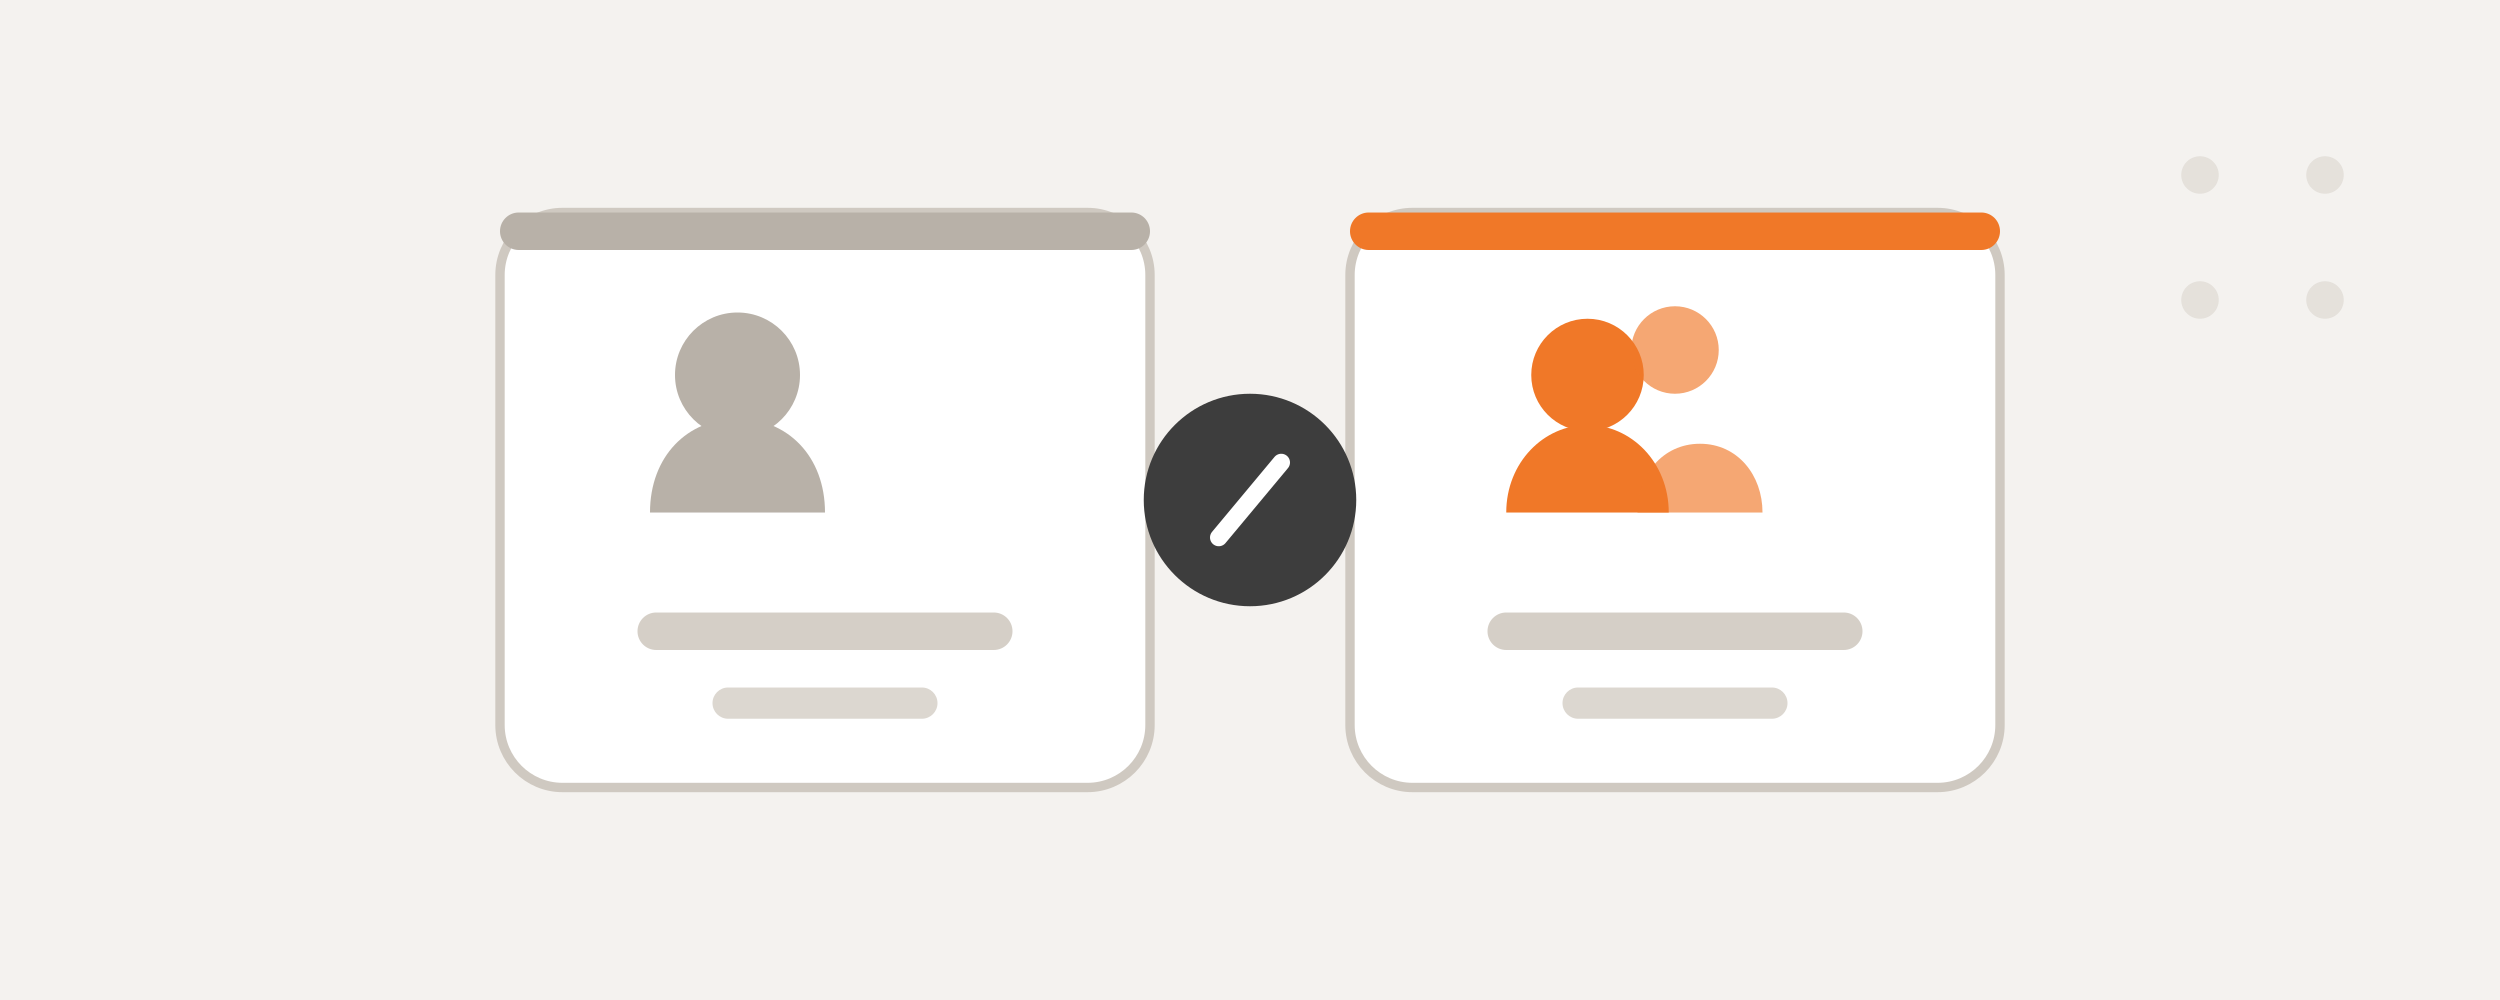
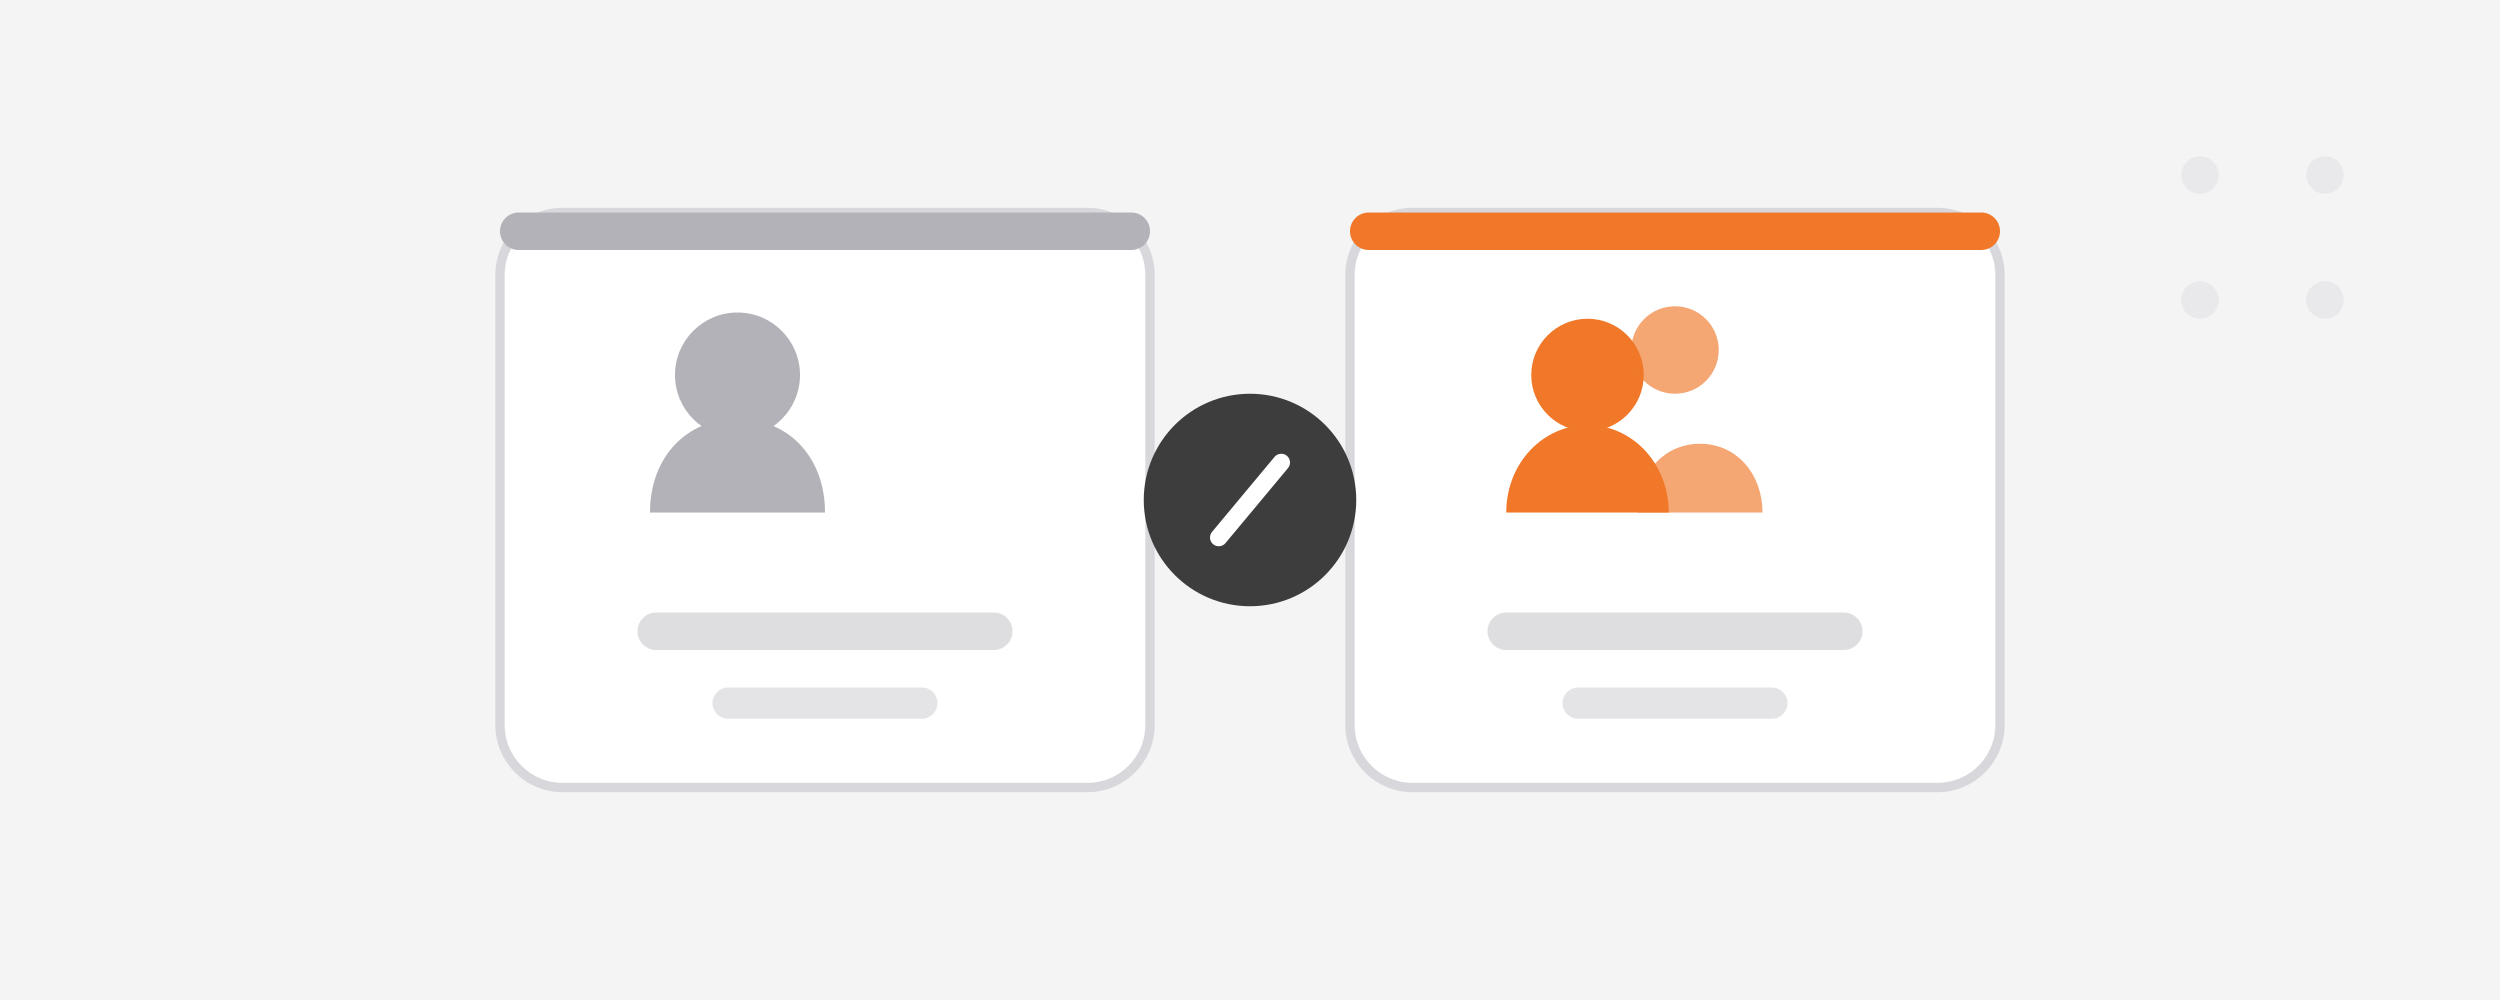
<svg xmlns="http://www.w3.org/2000/svg" viewBox="0 0 400 160" width="400" height="160" role="img" aria-label="Сравнение ИП и ООО">
-   <rect width="400" height="160" fill="#F4F2EF" />
-   <g opacity="0.5" fill="#D5CFC7">
+   <rect width="400" height="160" fill="#F4F4F5" />
+   <g opacity="0.5" fill="#DEDEE1">
    <circle cx="352" cy="28" r="3" />
    <circle cx="372" cy="28" r="3" />
    <circle cx="352" cy="48" r="3" />
    <circle cx="372" cy="48" r="3" />
  </g>
  <g>
-     <rect x="80" y="34" width="104" height="92" rx="10" fill="#fff" stroke="#CFC9C1" stroke-width="1.5" />
-     <rect x="80" y="34" width="104" height="6" rx="3" fill="#B8B1A8" />
+     <rect x="80" y="34" width="104" height="92" rx="10" fill="#fff" stroke="#D8D8DC" stroke-width="1.5" />
+     <rect x="80" y="34" width="104" height="6" rx="3" fill="#B2B2B8" />
    <g transform="translate(118 60)">
-       <circle cy="0" r="10" fill="#B8B1A8" />
-       <path d="M-14 22c0-9 6-15 14-15s14 6 14 15z" fill="#B8B1A8" />
+       <circle cy="0" r="10" fill="#B2B2B8" />
+       <path d="M-14 22c0-9 6-15 14-15s14 6 14 15z" fill="#B2B2B8" />
    </g>
-     <rect x="102" y="98" width="60" height="6" rx="3" fill="#D5CFC7" />
-     <rect x="114" y="110" width="36" height="5" rx="2.5" fill="#DCD7D0" />
+     <rect x="102" y="98" width="60" height="6" rx="3" fill="#DEDEE1" />
+     <rect x="114" y="110" width="36" height="5" rx="2.5" fill="#E4E4E7" />
  </g>
  <g>
-     <rect x="216" y="34" width="104" height="92" rx="10" fill="#fff" stroke="#CFC9C1" stroke-width="1.5" />
+     <rect x="216" y="34" width="104" height="92" rx="10" fill="#fff" stroke="#D8D8DC" stroke-width="1.5" />
    <rect x="216" y="34" width="104" height="6" rx="3" fill="#F07828" />
    <g transform="translate(254 56)">
      <circle cx="0" cy="4" r="9" fill="#F07828" />
      <circle cx="14" cy="0" r="7" fill="#F07828" opacity="0.65" />
      <path d="M-13 26c0-8 6-14 13-14s13 6 13 14z" fill="#F07828" />
      <path d="M8 26c0-6 4-11 10-11s10 5 10 11z" fill="#F07828" opacity="0.65" />
    </g>
-     <rect x="238" y="98" width="60" height="6" rx="3" fill="#D5CFC7" />
-     <rect x="250" y="110" width="36" height="5" rx="2.5" fill="#DCD7D0" />
+     <rect x="238" y="98" width="60" height="6" rx="3" fill="#DEDEE1" />
+     <rect x="250" y="110" width="36" height="5" rx="2.5" fill="#E4E4E7" />
  </g>
  <g transform="translate(200 80)">
    <circle r="17" fill="#3D3D3D" />
    <path d="M-5 6 5 -6" stroke="#fff" stroke-width="2.8" stroke-linecap="round" />
  </g>
</svg>
